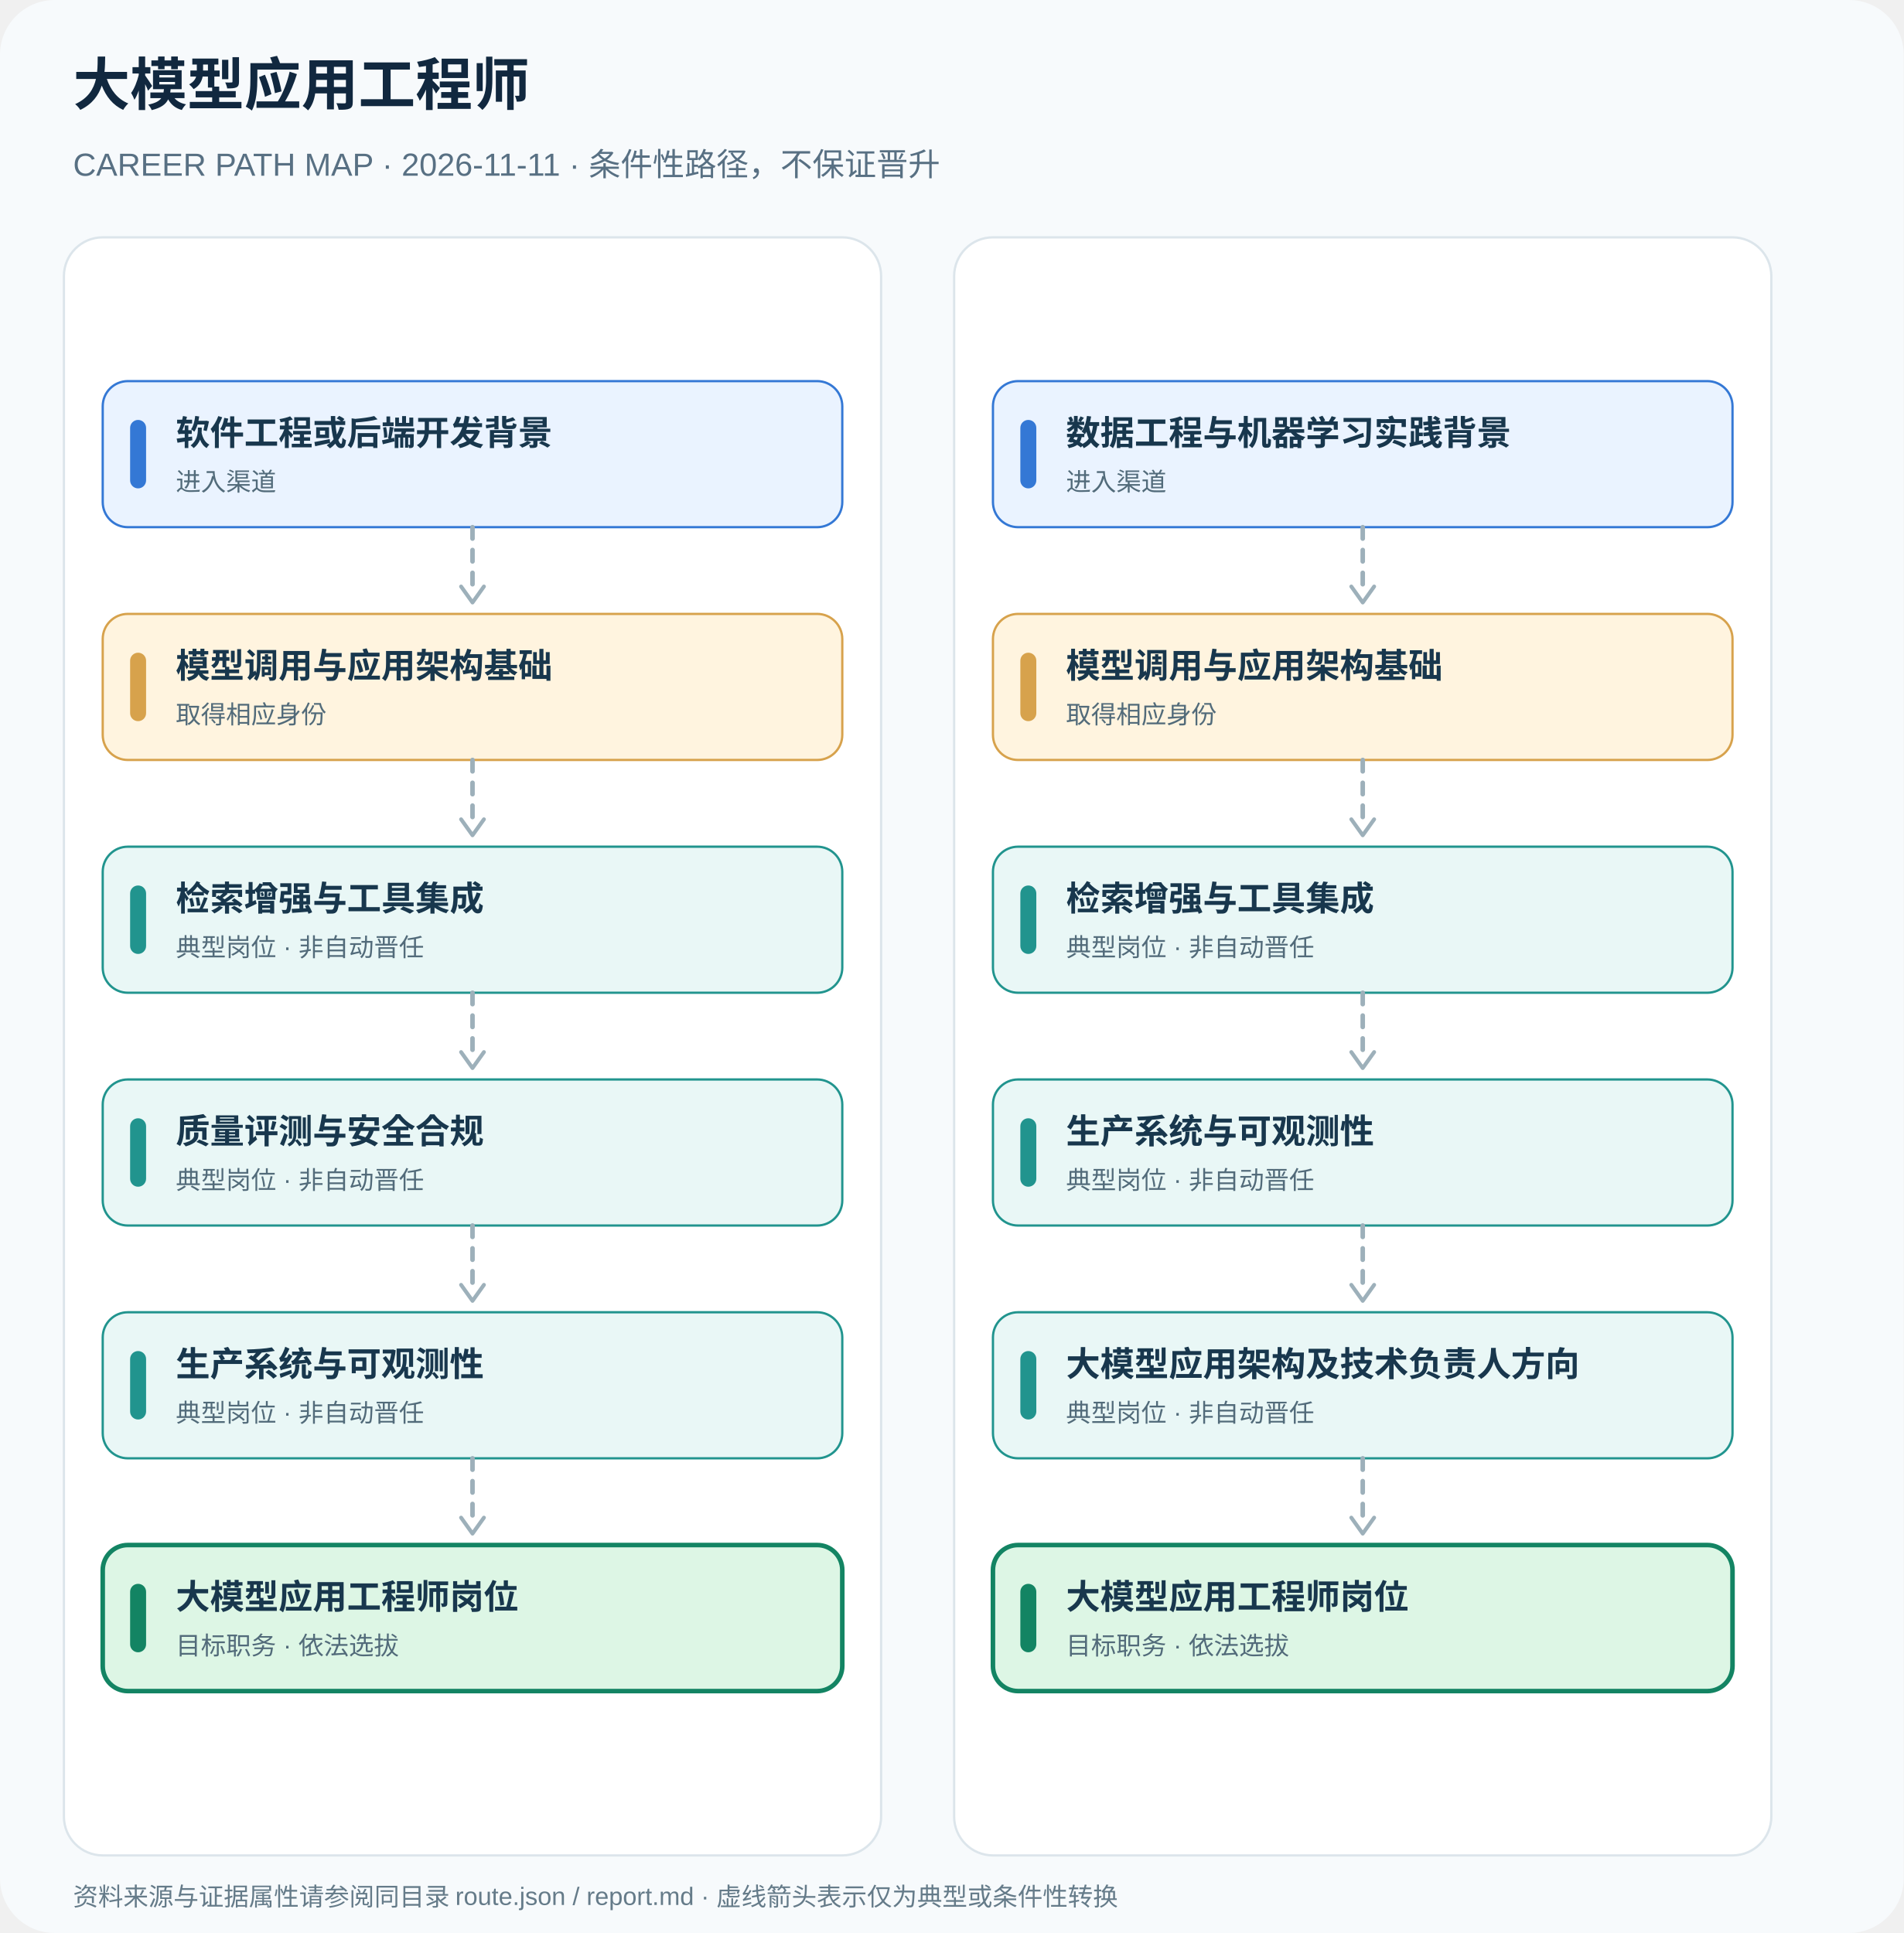
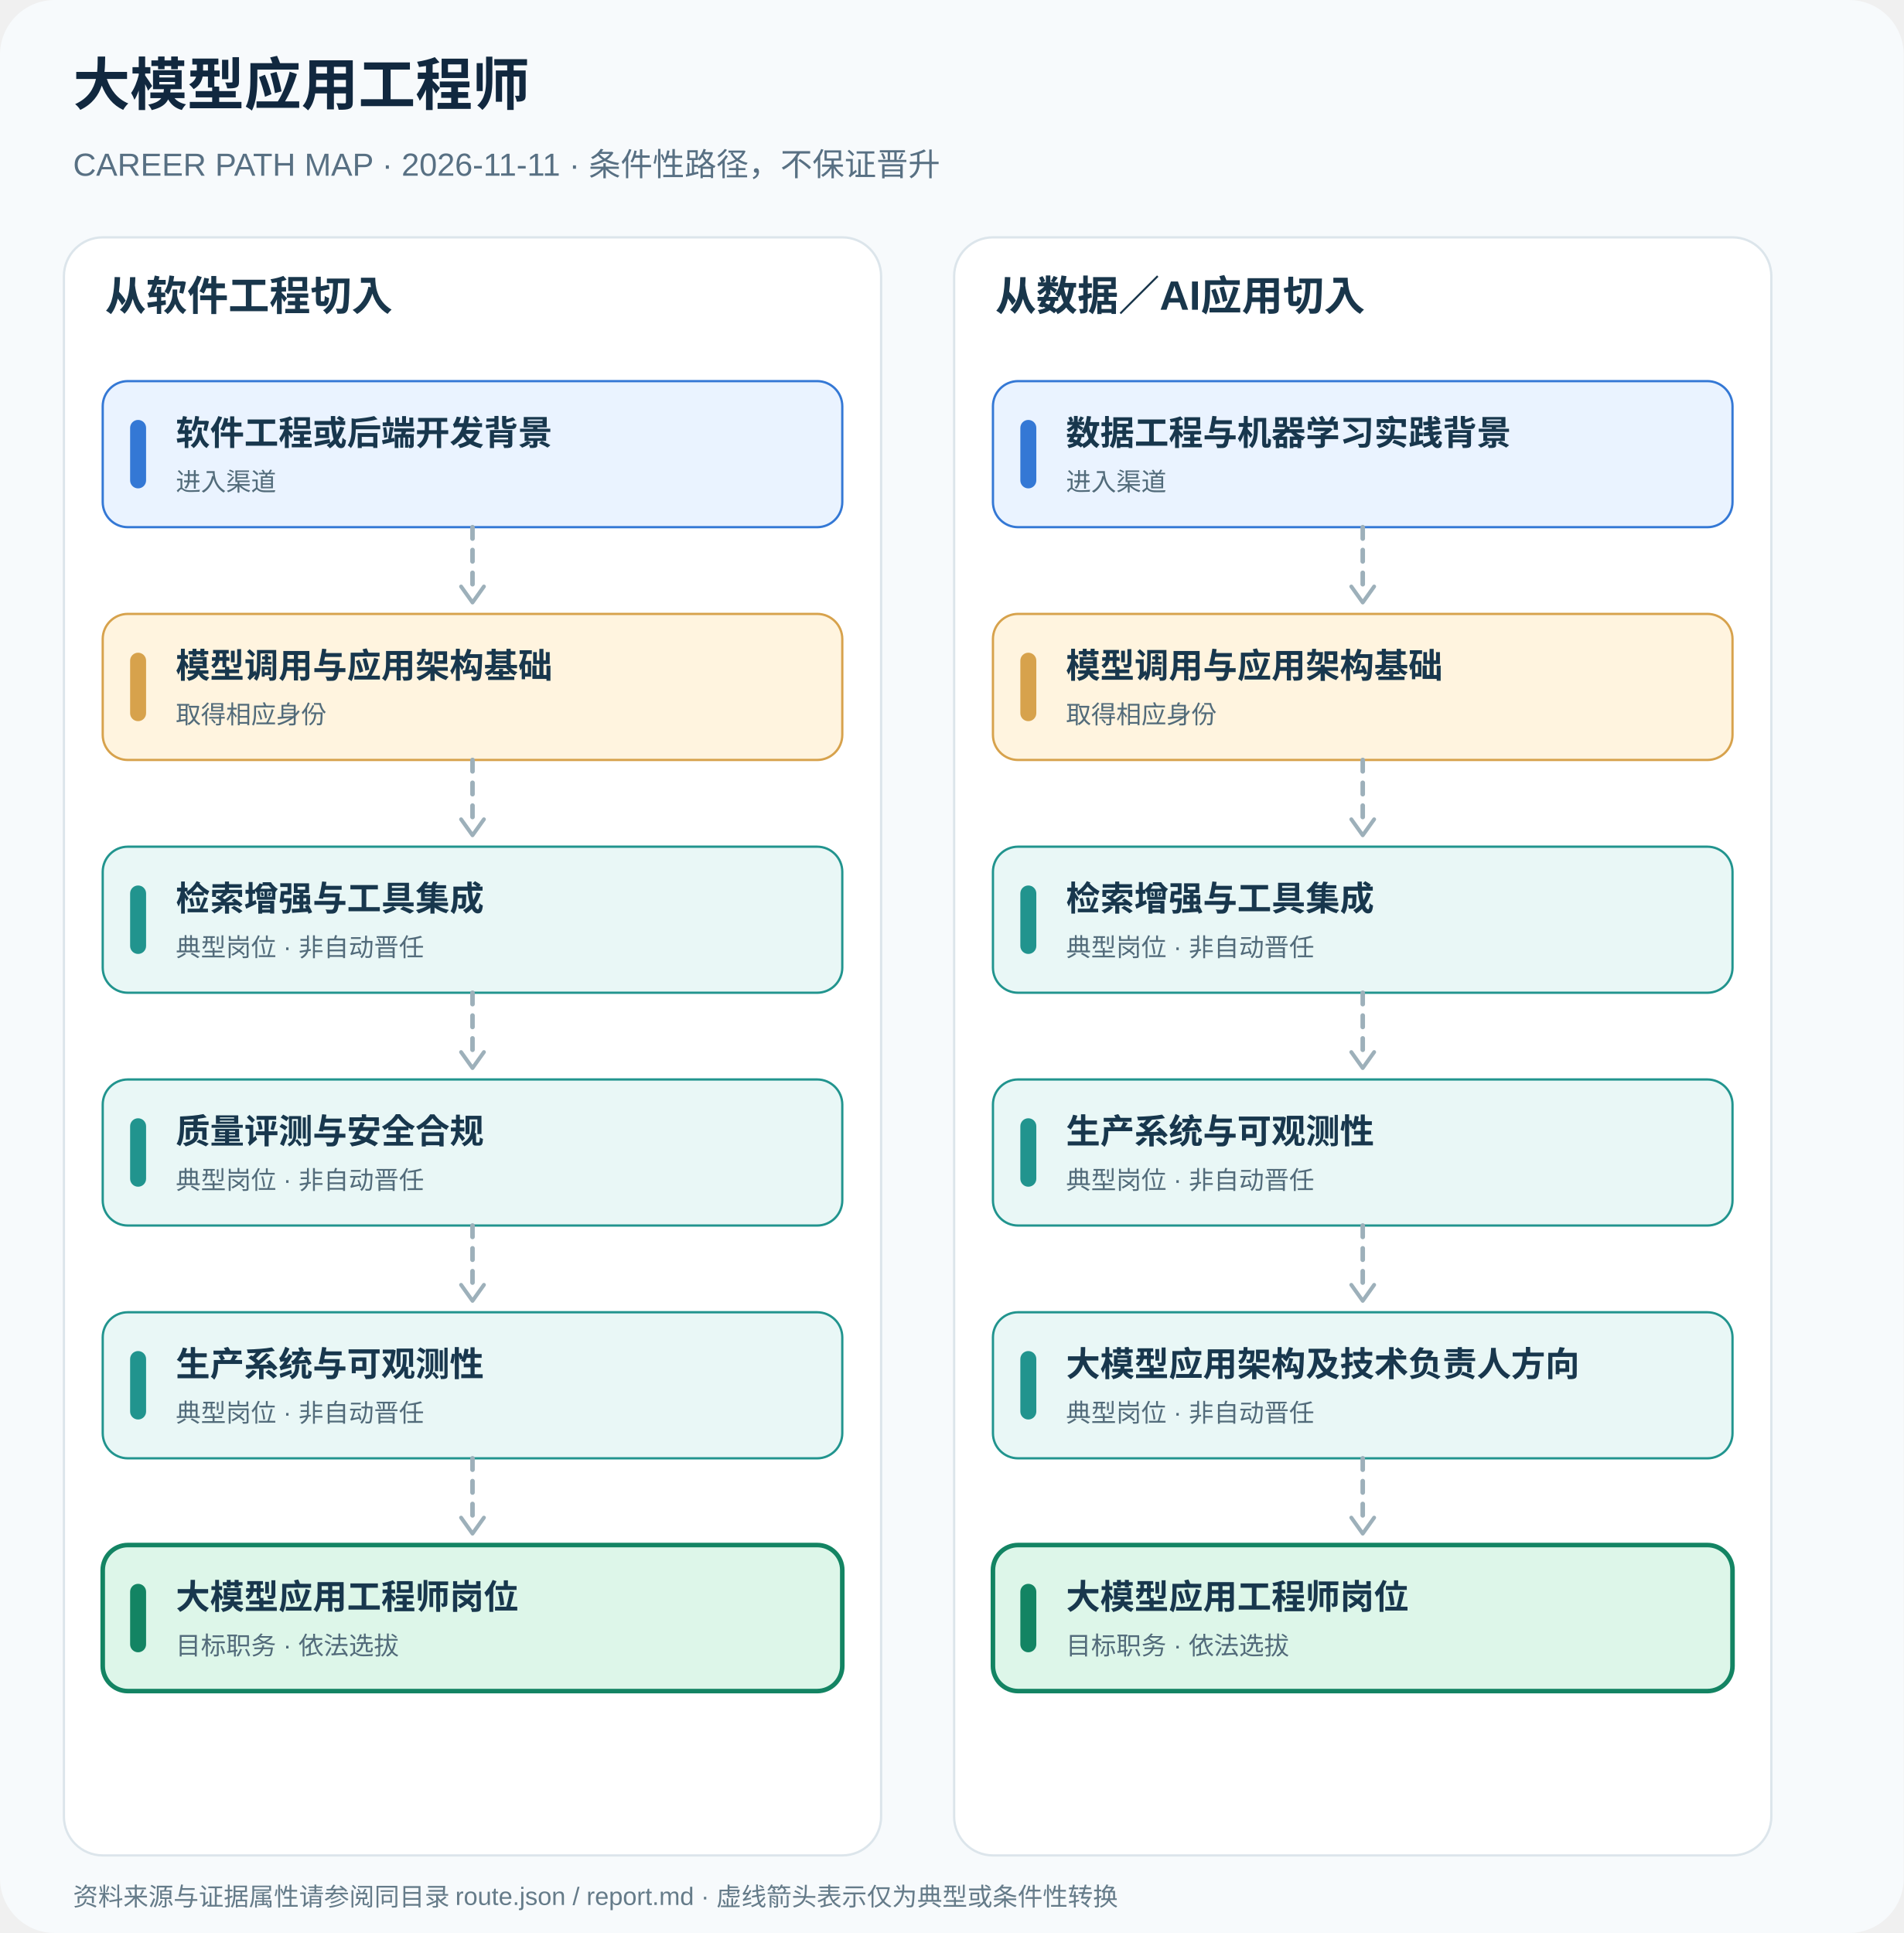
<svg xmlns="http://www.w3.org/2000/svg" width="834" height="847" viewBox="0 0 834 847" role="img" aria-labelledby="svg-title svg-desc">
  <rect width="834" height="847" rx="24" fill="#f7fafc" />
  <text x="32" y="46" font-size="25" font-weight="800" fill="#11283f" font-family="Noto Sans SC,Arial,sans-serif">大模型应用工程师</text>
  <text x="32" y="77" font-size="14" fill="#587083" font-family="Noto Sans SC,Arial,sans-serif">CAREER PATH MAP   ·   2026-11-11   ·   条件性路径，不保证晋升</text>
  <rect x="28" y="104" width="358" height="709" rx="17" fill="#ffffff" stroke="#dce5eb" />
+   <text x="46" y="136" font-size="18" font-weight="700" fill="#19364b" font-family="Noto Sans SC,Arial,sans-serif">从软件工程切入</text>
  <rect x="45" y="167" width="324" height="64" rx="11" fill="#eaf3ff" stroke="#3478d5" stroke-width="1" />
  <rect x="57" y="184" width="7" height="30" rx="3.5" fill="#3478d5" />
  <text x="77" y="195" font-size="15" font-weight="700" fill="#18374d" font-family="Noto Sans SC,Arial,sans-serif">软件工程或后端开发背景</text>
  <text x="77" y="215" font-size="11" fill="#526b7a" font-family="Noto Sans SC,Arial,sans-serif">进入渠道</text>
  <path d="M 207 231 v 27" stroke="#9db0ba" stroke-width="2" stroke-linecap="round" stroke-dasharray="5 5" fill="none" />
  <path d="M 202 257 l5 7 l5 -7" stroke="#9db0ba" stroke-width="1.7" fill="none" stroke-linecap="round" stroke-linejoin="round" />
  <rect x="45" y="269" width="324" height="64" rx="11" fill="#fff4df" stroke="#d7a24c" stroke-width="1" />
  <rect x="57" y="286" width="7" height="30" rx="3.5" fill="#d7a24c" />
  <text x="77" y="297" font-size="15" font-weight="700" fill="#18374d" font-family="Noto Sans SC,Arial,sans-serif">模型调用与应用架构基础</text>
  <text x="77" y="317" font-size="11" fill="#526b7a" font-family="Noto Sans SC,Arial,sans-serif">取得相应身份</text>
  <path d="M 207 333 v 27" stroke="#9db0ba" stroke-width="2" stroke-linecap="round" stroke-dasharray="5 5" fill="none" />
  <path d="M 202 359 l5 7 l5 -7" stroke="#9db0ba" stroke-width="1.7" fill="none" stroke-linecap="round" stroke-linejoin="round" />
  <rect x="45" y="371" width="324" height="64" rx="11" fill="#e9f7f6" stroke="#21948e" stroke-width="1" />
  <rect x="57" y="388" width="7" height="30" rx="3.5" fill="#21948e" />
  <text x="77" y="399" font-size="15" font-weight="700" fill="#18374d" font-family="Noto Sans SC,Arial,sans-serif">检索增强与工具集成</text>
  <text x="77" y="419" font-size="11" fill="#526b7a" font-family="Noto Sans SC,Arial,sans-serif">典型岗位 · 非自动晋任</text>
  <path d="M 207 435 v 27" stroke="#9db0ba" stroke-width="2" stroke-linecap="round" stroke-dasharray="5 5" fill="none" />
  <path d="M 202 461 l5 7 l5 -7" stroke="#9db0ba" stroke-width="1.7" fill="none" stroke-linecap="round" stroke-linejoin="round" />
  <rect x="45" y="473" width="324" height="64" rx="11" fill="#e9f7f6" stroke="#21948e" stroke-width="1" />
  <rect x="57" y="490" width="7" height="30" rx="3.5" fill="#21948e" />
  <text x="77" y="501" font-size="15" font-weight="700" fill="#18374d" font-family="Noto Sans SC,Arial,sans-serif">质量评测与安全合规</text>
  <text x="77" y="521" font-size="11" fill="#526b7a" font-family="Noto Sans SC,Arial,sans-serif">典型岗位 · 非自动晋任</text>
  <path d="M 207 537 v 27" stroke="#9db0ba" stroke-width="2" stroke-linecap="round" stroke-dasharray="5 5" fill="none" />
  <path d="M 202 563 l5 7 l5 -7" stroke="#9db0ba" stroke-width="1.7" fill="none" stroke-linecap="round" stroke-linejoin="round" />
  <rect x="45" y="575" width="324" height="64" rx="11" fill="#e9f7f6" stroke="#21948e" stroke-width="1" />
  <rect x="57" y="592" width="7" height="30" rx="3.5" fill="#21948e" />
  <text x="77" y="603" font-size="15" font-weight="700" fill="#18374d" font-family="Noto Sans SC,Arial,sans-serif">生产系统与可观测性</text>
  <text x="77" y="623" font-size="11" fill="#526b7a" font-family="Noto Sans SC,Arial,sans-serif">典型岗位 · 非自动晋任</text>
  <path d="M 207 639 v 27" stroke="#9db0ba" stroke-width="2" stroke-linecap="round" stroke-dasharray="5 5" fill="none" />
  <path d="M 202 665 l5 7 l5 -7" stroke="#9db0ba" stroke-width="1.7" fill="none" stroke-linecap="round" stroke-linejoin="round" />
-   <rect x="45" y="677" width="324" height="64" rx="11" fill="#ddf6e5" stroke="#138463" stroke-width="2" />
+   <rect x="45" y="677" width="324" height="64" rx="11" fill="#ddf6e9" stroke="#138463" stroke-width="2" />
  <rect x="57" y="694" width="7" height="30" rx="3.5" fill="#138463" />
  <text x="77" y="705" font-size="15" font-weight="700" fill="#18374d" font-family="Noto Sans SC,Arial,sans-serif">大模型应用工程师岗位</text>
  <text x="77" y="725" font-size="11" fill="#526b7a" font-family="Noto Sans SC,Arial,sans-serif">目标职务 · 依法选拔</text>
  <rect x="418" y="104" width="358" height="709" rx="17" fill="#ffffff" stroke="#dce5eb" />
+   <text x="436" y="136" font-size="18" font-weight="700" fill="#19364b" font-family="Noto Sans SC,Arial,sans-serif">从数据／AI应用切入</text>
  <rect x="435" y="167" width="324" height="64" rx="11" fill="#eaf3ff" stroke="#3478d5" stroke-width="1" />
  <rect x="447" y="184" width="7" height="30" rx="3.5" fill="#3478d5" />
  <text x="467" y="195" font-size="15" font-weight="700" fill="#18374d" font-family="Noto Sans SC,Arial,sans-serif">数据工程与机器学习实践背景</text>
  <text x="467" y="215" font-size="11" fill="#526b7a" font-family="Noto Sans SC,Arial,sans-serif">进入渠道</text>
  <path d="M 597 231 v 27" stroke="#9db0ba" stroke-width="2" stroke-linecap="round" stroke-dasharray="5 5" fill="none" />
  <path d="M 592 257 l5 7 l5 -7" stroke="#9db0ba" stroke-width="1.7" fill="none" stroke-linecap="round" stroke-linejoin="round" />
  <rect x="435" y="269" width="324" height="64" rx="11" fill="#fff4df" stroke="#d7a24c" stroke-width="1" />
  <rect x="447" y="286" width="7" height="30" rx="3.5" fill="#d7a24c" />
  <text x="467" y="297" font-size="15" font-weight="700" fill="#18374d" font-family="Noto Sans SC,Arial,sans-serif">模型调用与应用架构基础</text>
  <text x="467" y="317" font-size="11" fill="#526b7a" font-family="Noto Sans SC,Arial,sans-serif">取得相应身份</text>
  <path d="M 597 333 v 27" stroke="#9db0ba" stroke-width="2" stroke-linecap="round" stroke-dasharray="5 5" fill="none" />
  <path d="M 592 359 l5 7 l5 -7" stroke="#9db0ba" stroke-width="1.7" fill="none" stroke-linecap="round" stroke-linejoin="round" />
  <rect x="435" y="371" width="324" height="64" rx="11" fill="#e9f7f6" stroke="#21948e" stroke-width="1" />
  <rect x="447" y="388" width="7" height="30" rx="3.5" fill="#21948e" />
  <text x="467" y="399" font-size="15" font-weight="700" fill="#18374d" font-family="Noto Sans SC,Arial,sans-serif">检索增强与工具集成</text>
  <text x="467" y="419" font-size="11" fill="#526b7a" font-family="Noto Sans SC,Arial,sans-serif">典型岗位 · 非自动晋任</text>
  <path d="M 597 435 v 27" stroke="#9db0ba" stroke-width="2" stroke-linecap="round" stroke-dasharray="5 5" fill="none" />
  <path d="M 592 461 l5 7 l5 -7" stroke="#9db0ba" stroke-width="1.7" fill="none" stroke-linecap="round" stroke-linejoin="round" />
  <rect x="435" y="473" width="324" height="64" rx="11" fill="#e9f7f6" stroke="#21948e" stroke-width="1" />
  <rect x="447" y="490" width="7" height="30" rx="3.5" fill="#21948e" />
  <text x="467" y="501" font-size="15" font-weight="700" fill="#18374d" font-family="Noto Sans SC,Arial,sans-serif">生产系统与可观测性</text>
  <text x="467" y="521" font-size="11" fill="#526b7a" font-family="Noto Sans SC,Arial,sans-serif">典型岗位 · 非自动晋任</text>
  <path d="M 597 537 v 27" stroke="#9db0ba" stroke-width="2" stroke-linecap="round" stroke-dasharray="5 5" fill="none" />
  <path d="M 592 563 l5 7 l5 -7" stroke="#9db0ba" stroke-width="1.7" fill="none" stroke-linecap="round" stroke-linejoin="round" />
  <rect x="435" y="575" width="324" height="64" rx="11" fill="#e9f7f6" stroke="#21948e" stroke-width="1" />
  <rect x="447" y="592" width="7" height="30" rx="3.5" fill="#21948e" />
  <text x="467" y="603" font-size="15" font-weight="700" fill="#18374d" font-family="Noto Sans SC,Arial,sans-serif">大模型应用架构及技术负责人方向</text>
  <text x="467" y="623" font-size="11" fill="#526b7a" font-family="Noto Sans SC,Arial,sans-serif">典型岗位 · 非自动晋任</text>
  <path d="M 597 639 v 27" stroke="#9db0ba" stroke-width="2" stroke-linecap="round" stroke-dasharray="5 5" fill="none" />
  <path d="M 592 665 l5 7 l5 -7" stroke="#9db0ba" stroke-width="1.7" fill="none" stroke-linecap="round" stroke-linejoin="round" />
-   <rect x="435" y="677" width="324" height="64" rx="11" fill="#ddf6e5" stroke="#138463" stroke-width="2" />
+   <rect x="435" y="677" width="324" height="64" rx="11" fill="#ddf6e9" stroke="#138463" stroke-width="2" />
  <rect x="447" y="694" width="7" height="30" rx="3.5" fill="#138463" />
  <text x="467" y="705" font-size="15" font-weight="700" fill="#18374d" font-family="Noto Sans SC,Arial,sans-serif">大模型应用工程师岗位</text>
  <text x="467" y="725" font-size="11" fill="#526b7a" font-family="Noto Sans SC,Arial,sans-serif">目标职务 · 依法选拔</text>
  <text x="32" y="835" font-size="11" fill="#657b89" font-family="Noto Sans SC,Arial,sans-serif">资料来源与证据属性请参阅同目录 route.json / report.md · 虚线箭头表示仅为典型或条件性转换</text>
</svg>
